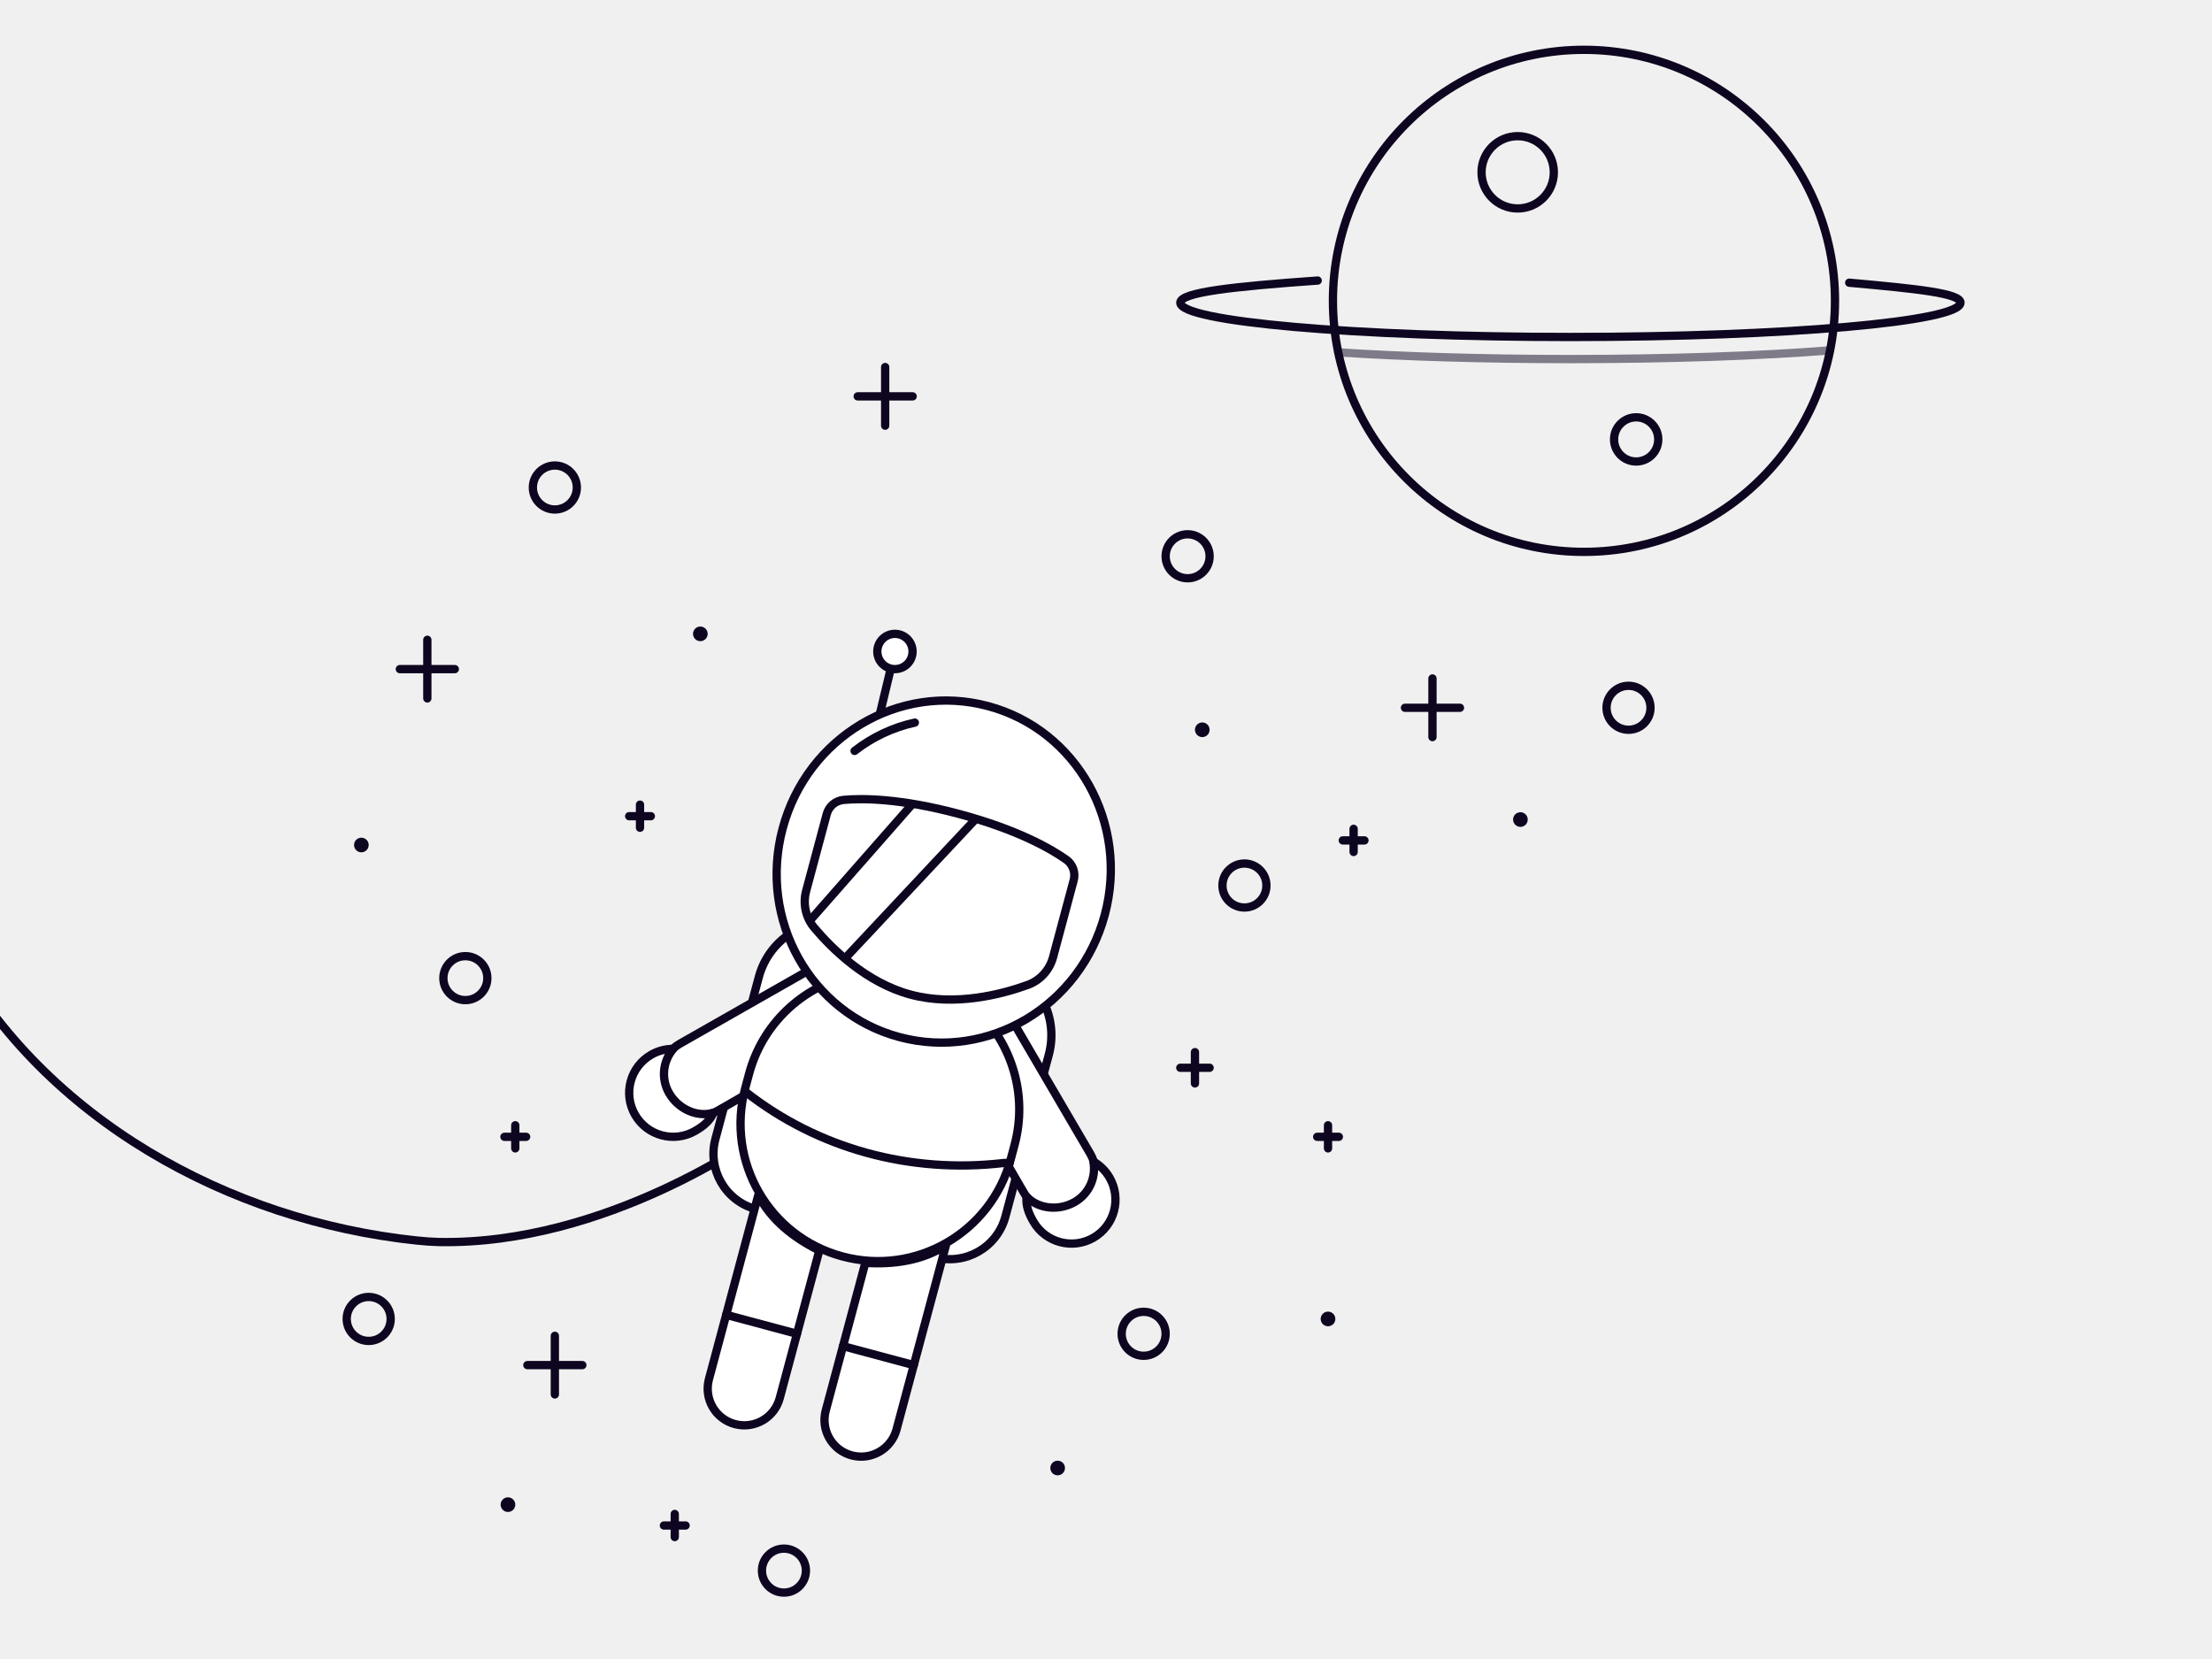
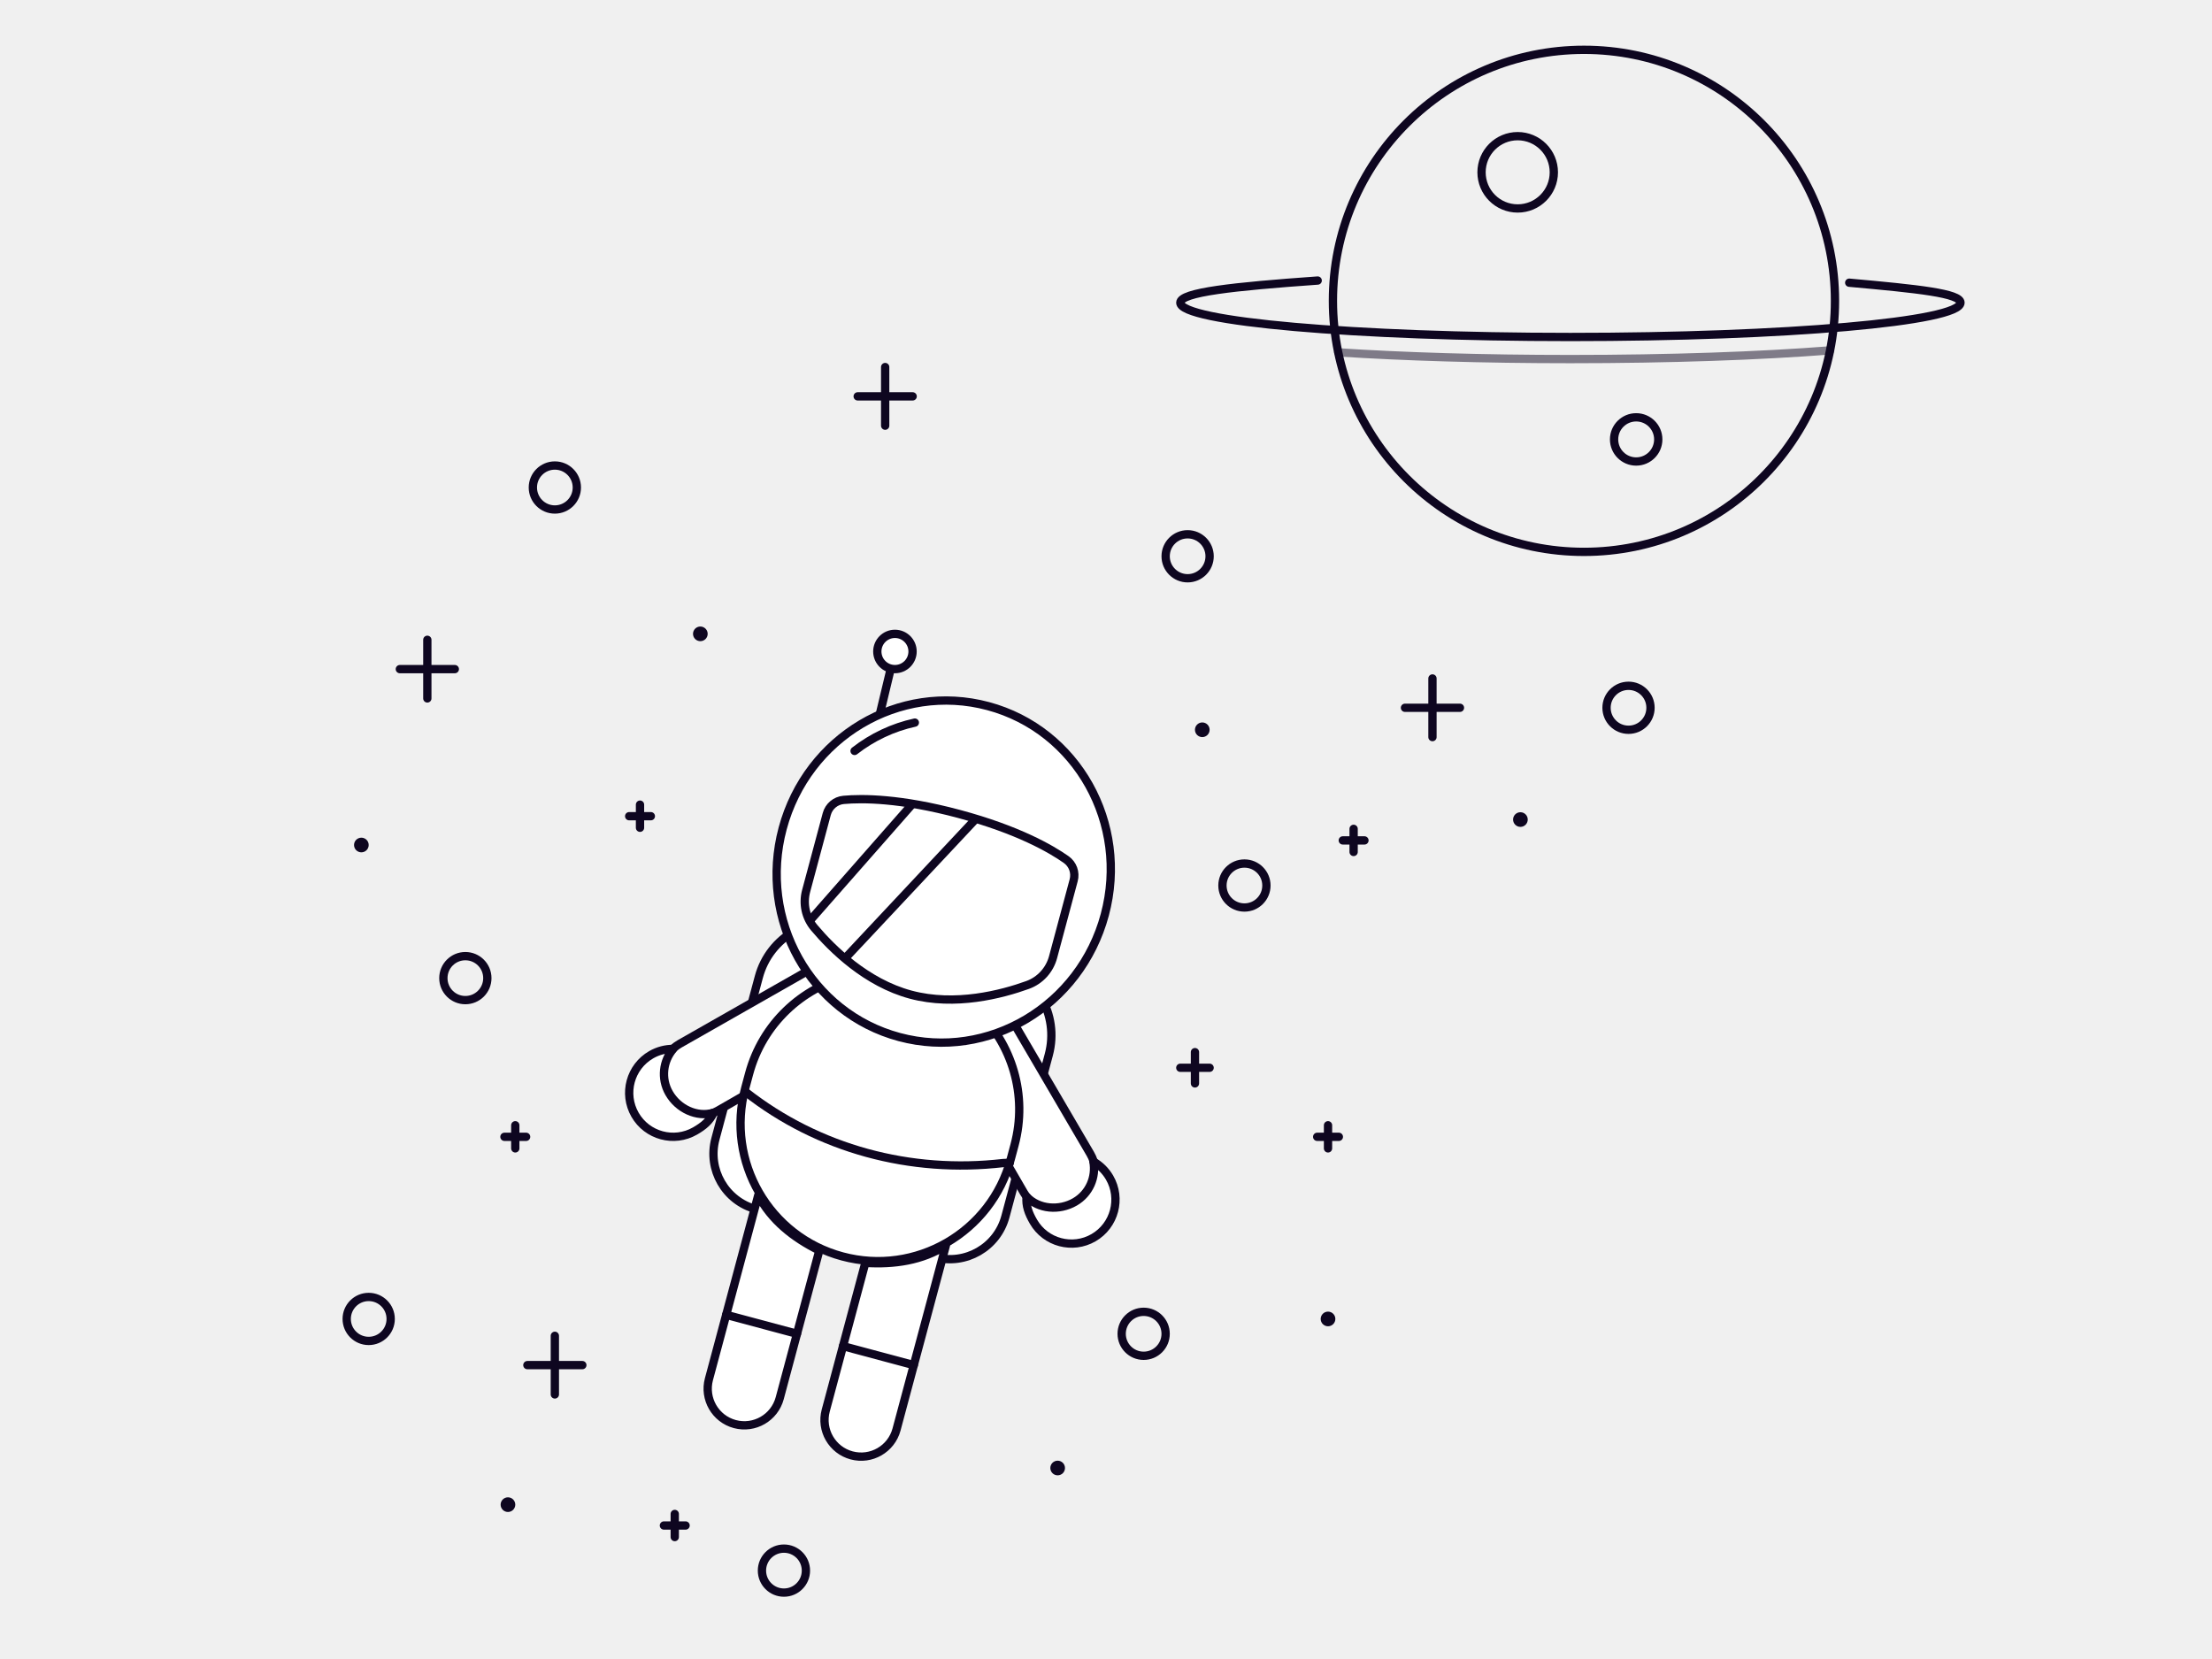
<svg xmlns="http://www.w3.org/2000/svg" viewBox="0 0 800 600">
  <defs>
    <clipPath id="a">
-       <path d="M380.857 346.164c-1.247 4.651-4.668 8.421-9.196 10.06-9.332 3.377-26.2 7.817-42.301 3.5s-28.485-16.599-34.877-24.192c-3.101-3.684-4.177-8.66-2.93-13.311l7.453-27.798a6.948 6.948 0 016.088-5.13c6.755-.61 20.546-.608 41.785 5.087s33.181 12.591 38.725 16.498a6.948 6.948 0 012.705 7.488l-7.452 27.798z" />
+       <path d="M380.857 346.164c-1.247 4.651-4.668 8.421-9.196 10.06-9.332 3.377-26.2 7.817-42.301 3.5s-28.485-16.599-34.877-24.192c-3.101-3.684-4.177-8.66-2.93-13.311l7.453-27.798a6.948 6.948 0 0 1 6.088-5.13c6.755-.61 20.546-.608 41.785 5.087s33.181 12.591 38.725 16.498a6.948 6.948 0 0 1 2.705 7.488l-7.452 27.798z" />
    </clipPath>
  </defs>
  <g fill="none" stroke="#0E0620" stroke-miterlimit="10" stroke-width="3">
    <circle cx="572.859" cy="108.803" r="90.788" />
    <circle cx="548.891" cy="62.319" r="13.074" />
    <circle cx="591.743" cy="158.918" r="7.989" />
    <path stroke-linecap="round" d="M476.562 101.461c-30.404 2.164-49.691 4.221-49.691 8.007 0 6.853 63.166 12.408 141.085 12.408s141.085-5.555 141.085-12.408c0-3.378-15.347-4.988-40.243-7.225" />
    <path stroke-linecap="round" d="M483.985 127.43c23.462 1.531 52.515 2.436 83.972 2.436 36.069 0 68.978-1.19 93.922-3.149" opacity=".5" />
  </g>
  <g fill="none" stroke="#0E0620" stroke-linecap="round" stroke-miterlimit="10" stroke-width="3">
-     <path d="M518.07 245.375v21.206M508.129 255.978h19.881M154.55 231.391v21.207M144.609 241.995h19.881" />
-     <g>
-       <path d="M320.135 132.746v21.206M310.194 143.349h19.881" />
-     </g>
-     <g>
-       <path d="M200.67 483.11v21.206M210.611 493.713H190.73" />
-     </g>
+     <path d="M518.07 245.375v21.206m-9.941-10.603h19.881m-373.46-24.587v21.207m-9.941-10.603h19.881M320.135 132.746v21.206m-9.941-10.603h19.881M200.67 483.11v21.206m9.941-10.603H190.73" />
  </g>
  <g fill="none" stroke="#0E0620" stroke-linecap="round" stroke-miterlimit="10" stroke-width="3">
-     <path d="M432.173 380.52v11.31M426.871 386.175h10.603M489.555 299.765v8.359M485.636 303.945h7.837M231.468 291.009v8.36M227.55 295.189h7.837" />
-     <g>
-       <path d="M244.032 547.539v8.359M247.95 551.719h-7.837" />
-     </g>
-     <g>
-       <path d="M186.359 406.967v8.359M190.277 411.146h-7.837" />
-     </g>
-     <g>
-       <path d="M480.296 406.967v8.359M484.215 411.146h-7.837" />
-     </g>
+     <path d="M432.173 380.52v11.31m-5.302-5.655h10.603m52.081-86.41v8.359m-3.919-4.179h7.837m-262.005-12.936v8.36m-3.918-4.18h7.837M244.032 547.539v8.359m3.918-4.179h-7.837M186.359 406.967v8.359m3.918-4.18h-7.837M480.296 406.967v8.359m3.919-4.18h-7.837" />
  </g>
  <g fill="none" stroke="#0E0620" stroke-linecap="round" stroke-miterlimit="10" stroke-width="3">
    <circle cx="588.977" cy="255.978" r="7.952" />
    <circle cx="450.066" cy="320.259" r="7.952" />
    <circle cx="168.303" cy="353.753" r="7.952" />
    <circle cx="429.522" cy="201.185" r="7.952" />
    <circle cx="200.67" cy="176.313" r="7.952" />
    <circle cx="133.343" cy="477.014" r="7.952" />
    <circle cx="283.521" cy="568.033" r="7.952" />
    <circle cx="413.618" cy="482.387" r="7.952" />
  </g>
  <g fill="#0E0620">
    <circle cx="549.879" cy="296.402" r="2.651" />
    <circle cx="253.29" cy="229.24" r="2.651" />
    <circle cx="434.824" cy="263.931" r="2.651" />
    <circle cx="183.708" cy="544.176" r="2.651" />
    <circle cx="382.515" cy="530.923" r="2.651" />
    <circle cx="130.693" cy="305.608" r="2.651" />
    <circle cx="480.296" cy="477.014" r="2.651" />
  </g>
  <g clip-path="url(cordClip)">
-     <path fill="none" stroke="#0E0620" stroke-linecap="round" stroke-linejoin="round" stroke-miterlimit="10" stroke-width="3" d="M273.813 410.969s-54.527 39.501-115.34 38.218c-2.28-.048-4.926-.241-7.841-.548-68.038-7.178-134.288-43.963-167.33-103.87-.908-1.646-1.793-3.3-2.654-4.964-18.395-35.511-37.259-83.385-32.075-118.817" />
-     <path fill="#FFF" stroke="#0E0620" stroke-linecap="round" stroke-linejoin="round" stroke-miterlimit="10" stroke-width="3" d="M338.164 454.689l-64.726-17.353c-11.086-2.972-17.664-14.369-14.692-25.455l15.694-58.537c3.889-14.504 18.799-23.11 33.303-19.221l52.349 14.035c14.504 3.889 23.11 18.799 19.221 33.303l-15.694 58.537c-2.972 11.085-14.368 17.663-25.455 14.691z" />
+     <path fill="#FFF" stroke="#0E0620" stroke-linecap="round" stroke-linejoin="round" stroke-miterlimit="10" stroke-width="3" d="m338.164 454.689-64.726-17.353c-11.086-2.972-17.664-14.369-14.692-25.455l15.694-58.537c3.889-14.504 18.799-23.11 33.303-19.221l52.349 14.035c14.504 3.889 23.11 18.799 19.221 33.303l-15.694 58.537c-2.972 11.085-14.368 17.663-25.455 14.691z" />
    <g fill="#FFF" stroke="#0E0620" stroke-linecap="round" stroke-linejoin="round" stroke-miterlimit="10" stroke-width="3">
-       <path d="M323.396 236.625l-28.111 117.128" />
+       <path d="m323.396 236.625-28.111 117.128" />
      <circle cx="323.666" cy="235.617" r="6.375" />
    </g>
    <g fill="#FFF" stroke="#0E0620" stroke-linecap="round" stroke-linejoin="round" stroke-miterlimit="10" stroke-width="3">
      <path d="M360.633 363.039c1.352 1.061 4.91 5.056 5.824 6.634l27.874 47.634c3.855 6.649 1.59 15.164-5.059 19.02h0c-6.649 3.855-15.164 1.59-19.02-5.059l-5.603-9.663" />
-       <path d="M388.762 434.677c5.234-3.039 7.731-8.966 6.678-14.594a15.804 15.804 0 015.837 5.793c4.411 7.596 1.829 17.33-5.767 21.741-7.596 4.411-17.33 1.829-21.741-5.767-1.754-3.021-2.817-5.818-2.484-9.046 4.34 4.551 11.802 5.169 17.477 1.873z" />
+       <path d="M388.762 434.677c5.234-3.039 7.731-8.966 6.678-14.594a15.804 15.804 0 0 1 5.837 5.793c4.411 7.596 1.829 17.33-5.767 21.741-7.596 4.411-17.33 1.829-21.741-5.767-1.754-3.021-2.817-5.818-2.484-9.046 4.34 4.551 11.802 5.169 17.477 1.873z" />
    </g>
    <g fill="#FFF" stroke="#0E0620" stroke-linecap="round" stroke-linejoin="round" stroke-miterlimit="10" stroke-width="3">
      <path d="M301.301 347.66c-1.702.242-5.91 1.627-7.492 2.536l-47.965 27.301c-6.664 3.829-8.963 12.335-5.134 18.999h0c3.829 6.664 12.335 8.963 18.999 5.134l9.685-5.564" />
-       <path d="M241.978 395.324c-3.012-5.25-2.209-11.631 1.518-15.977a15.821 15.821 0 00-7.952 2.096c-7.619 4.371-10.253 14.09-5.883 21.71 4.371 7.619 14.09 10.253 21.709 5.883 3.03-1.738 5.35-3.628 6.676-6.59-6.033 1.768-12.803-1.429-16.068-7.122z" />
+       <path d="M241.978 395.324c-3.012-5.25-2.209-11.631 1.518-15.977a15.821 15.821 0 0 0-7.952 2.096c-7.619 4.371-10.253 14.09-5.883 21.71 4.371 7.619 14.09 10.253 21.709 5.883 3.03-1.738 5.35-3.628 6.676-6.59-6.033 1.768-12.803-1.429-16.068-7.122z" />
    </g>
    <g stroke="#0E0620" stroke-linecap="round" stroke-linejoin="round" stroke-miterlimit="10" stroke-width="3">
-       <path fill="#FFF" d="M353.351 365.387a58.685 58.685 0 01-24.48-1.278 58.678 58.678 0 01-21.836-11.14c-17.004 4.207-31.269 17.289-36.128 35.411l-1.374 5.123c-7.112 26.525 8.617 53.791 35.13 60.899h0c26.513 7.108 53.771-8.632 60.883-35.158l1.374-5.123c4.858-18.122-.949-36.585-13.569-48.734z" />
+       <path fill="#FFF" d="M353.351 365.387a58.685 58.685 0 0 1-24.48-1.278 58.678 58.678 0 0 1-21.836-11.14c-17.004 4.207-31.269 17.289-36.128 35.411l-1.374 5.123c-7.112 26.525 8.617 53.791 35.13 60.899h0c26.513 7.108 53.771-8.632 60.883-35.158l1.374-5.123c4.858-18.122-.949-36.585-13.569-48.734z" />
      <path fill="none" d="M269.678 394.912h0c26.3 20.643 59.654 29.585 93.106 25.724l2.419-.114" />
    </g>
    <g stroke="#0E0620" stroke-linecap="round" stroke-linejoin="round" stroke-miterlimit="10" stroke-width="3">
-       <path fill="#FFF" d="M312.957 456.734l-14.315 53.395c-1.896 7.07 2.299 14.338 9.37 16.234h0c7.07 1.896 14.338-2.299 16.234-9.37l17.838-66.534c-8.633 5.427-18.558 6.928-29.127 6.275z" />
-       <path fill="none" d="M304.883 486.849l25.604 6.864" />
-       <g>
-         <path fill="#FFF" d="M296.315 452.273L282 505.667c-1.896 7.07-9.164 11.265-16.234 9.37h0c-7.07-1.896-11.265-9.164-9.37-16.234l17.838-66.534c4.759 9.017 12.602 15.281 22.081 20.004z" />
-         <path fill="none" d="M262.638 475.522l25.603 6.865" />
-       </g>
+       <path fill="#FFF" d="m312.957 456.734-14.315 53.395c-1.896 7.07 2.299 14.338 9.37 16.234h0c7.07 1.896 14.338-2.299 16.234-9.37l17.838-66.534c-8.633 5.427-18.558 6.928-29.127 6.275z" />
+       <path fill="none" d="m304.883 486.849 25.604 6.864" />
+       <path fill="#FFF" d="M296.315 452.273 282 505.667c-1.896 7.07-9.164 11.265-16.234 9.37h0c-7.07-1.896-11.265-9.164-9.37-16.234l17.838-66.534c4.759 9.017 12.602 15.281 22.081 20.004z" />
+       <path fill="none" d="m262.638 475.522 25.603 6.865" />
    </g>
    <ellipse cx="341.295" cy="315.211" fill="#FFF" stroke="#0E0620" stroke-linecap="round" stroke-linejoin="round" stroke-miterlimit="10" stroke-width="3" rx="61.961" ry="60.305" transform="rotate(-74.989 341.31 315.204)" />
    <path fill="none" stroke="#0E0620" stroke-linecap="round" stroke-linejoin="round" stroke-miterlimit="10" stroke-width="3" d="M330.868 261.338c-7.929 1.72-15.381 5.246-21.799 10.246" />
-     <path fill="#FFF" stroke="#0E0620" stroke-linecap="round" stroke-linejoin="round" stroke-miterlimit="10" stroke-width="3" d="M380.857 346.164c-1.247 4.651-4.668 8.421-9.196 10.06-9.332 3.377-26.2 7.817-42.301 3.5s-28.485-16.599-34.877-24.192c-3.101-3.684-4.177-8.66-2.93-13.311l7.453-27.798a6.948 6.948 0 016.088-5.13c6.755-.61 20.546-.608 41.785 5.087s33.181 12.591 38.725 16.498a6.948 6.948 0 012.705 7.488l-7.452 27.798z" />
+     <path fill="#FFF" stroke="#0E0620" stroke-linecap="round" stroke-linejoin="round" stroke-miterlimit="10" stroke-width="3" d="M380.857 346.164c-1.247 4.651-4.668 8.421-9.196 10.06-9.332 3.377-26.2 7.817-42.301 3.5s-28.485-16.599-34.877-24.192c-3.101-3.684-4.177-8.66-2.93-13.311l7.453-27.798a6.948 6.948 0 0 1 6.088-5.13c6.755-.61 20.546-.608 41.785 5.087s33.181 12.591 38.725 16.498a6.948 6.948 0 0 1 2.705 7.488l-7.452 27.798z" />
    <g clip-path="url(#a)">
-       <path fill="none" stroke="#0E0620" stroke-miterlimit="10" stroke-width="3" d="M278.436 375.599l104.567-111.523-18.61-12.458-99.586 113.31z" />
+       <path fill="none" stroke="#0E0620" stroke-miterlimit="10" stroke-width="3" d="m278.436 375.599 104.567-111.523-18.61-12.458-99.586 113.31z" />
    </g>
  </g>
</svg>
